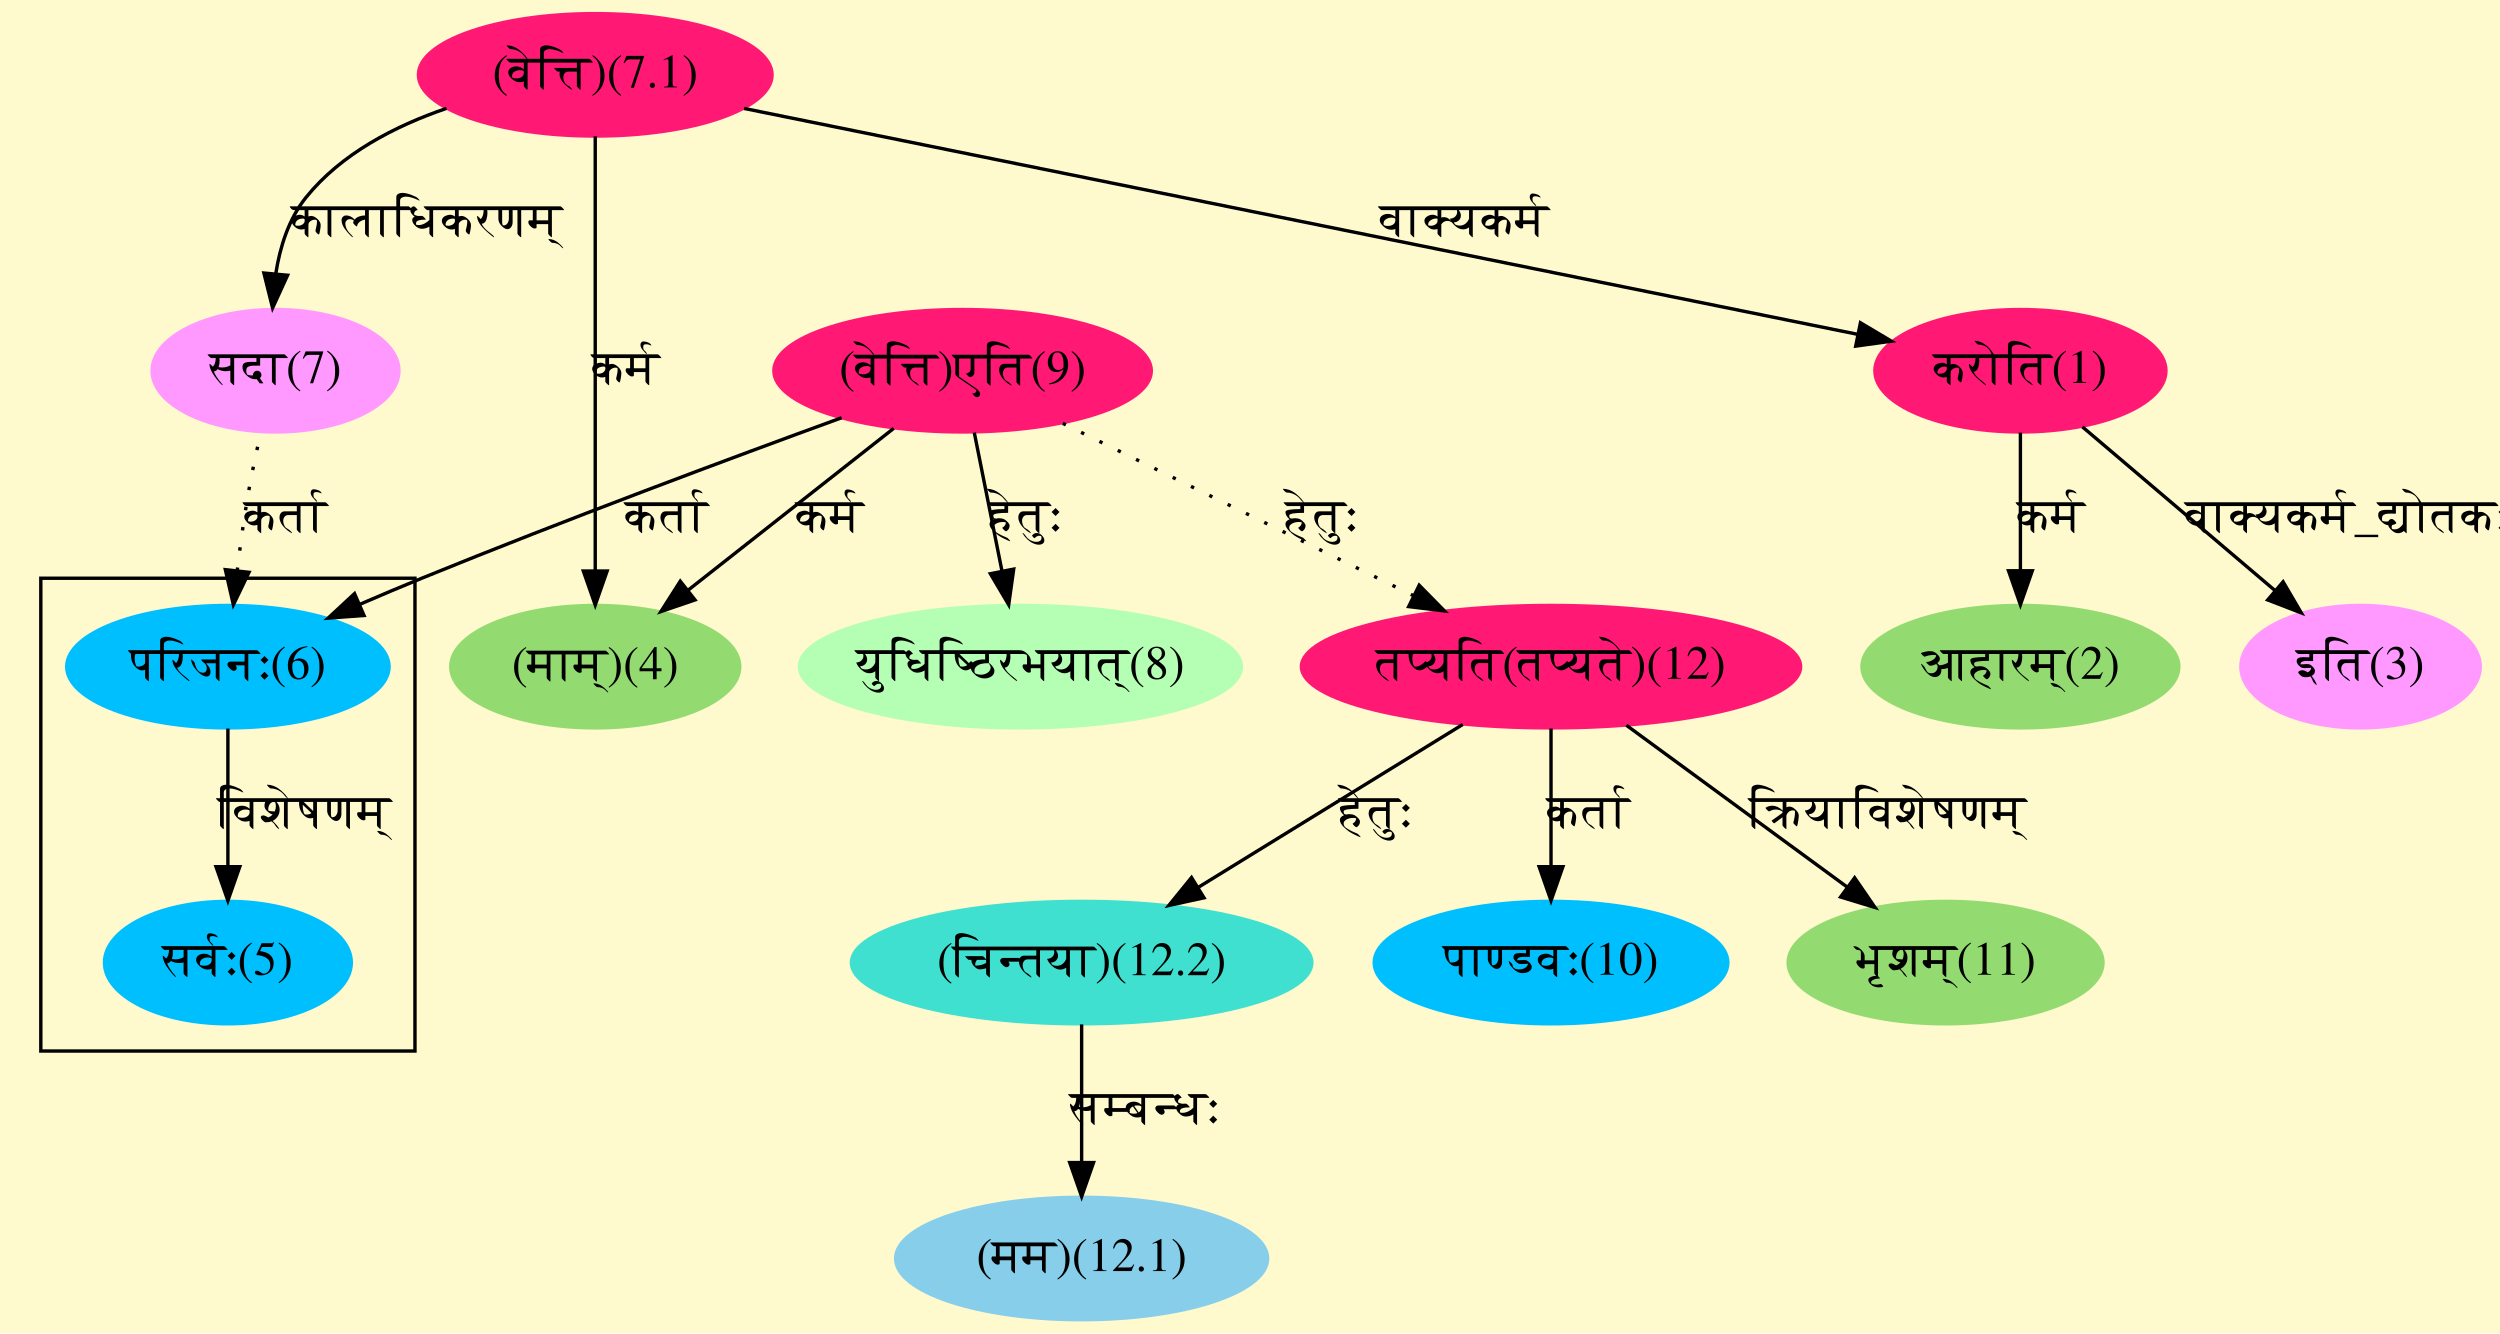
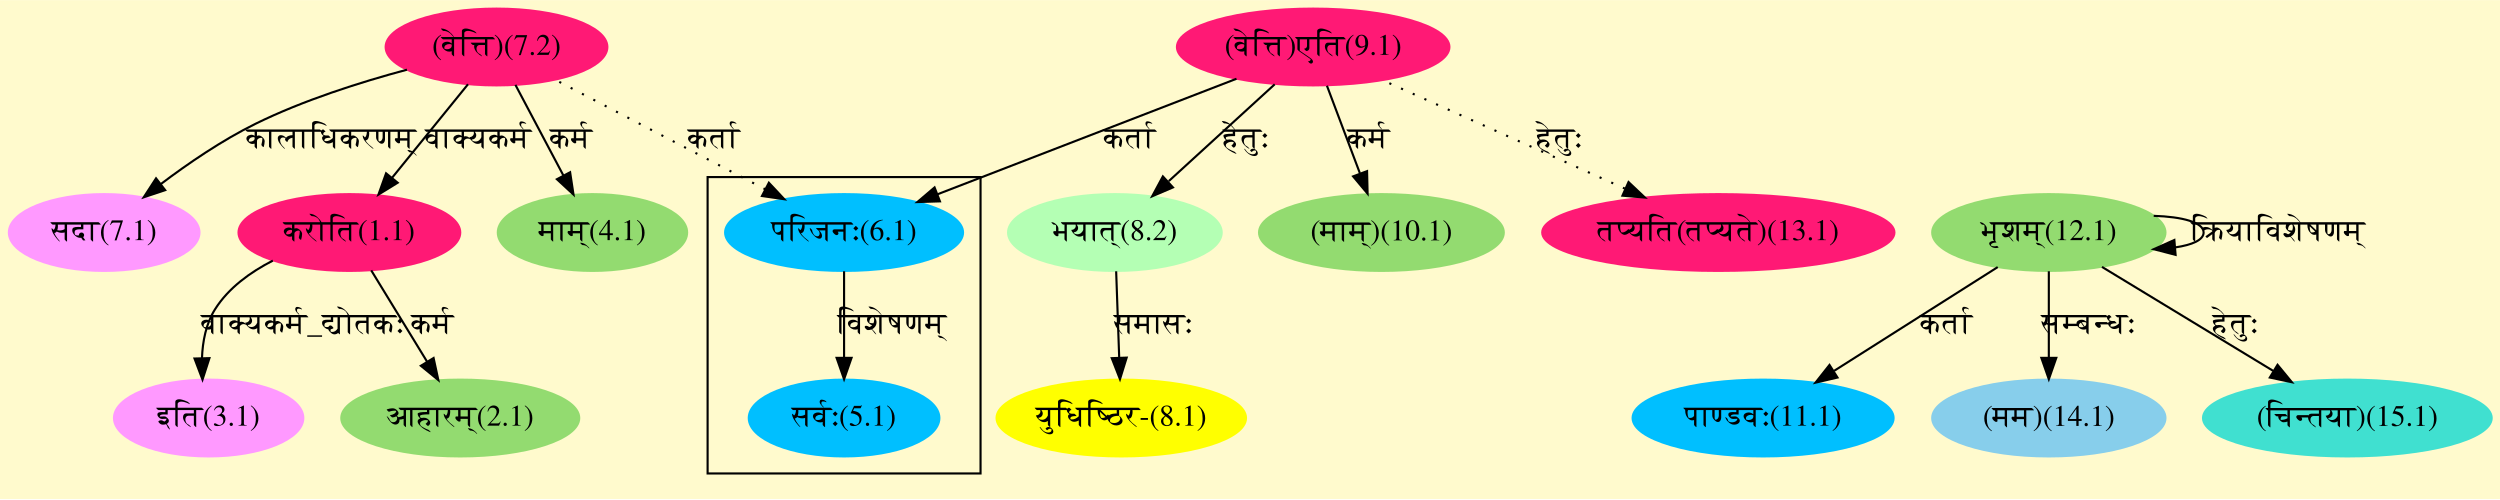
- <svg xmlns="http://www.w3.org/2000/svg" width="735pt" height="392pt" viewBox="0.00 0.00 735.00 392.00">
-   <g id="graph0" class="graph" transform="scale(1 1) rotate(0) translate(4 388)">
-     <polygon fill="#fffacd" stroke="transparent" points="-4,4 -4,-388 731,-388 731,4 -4,4" />
+ <svg xmlns="http://www.w3.org/2000/svg" width="1172pt" height="234pt" viewBox="0.00 0.00 1172.44 234.00">
+   <g id="graph0" class="graph" transform="scale(1 1) rotate(0) translate(4 230)">
+     <polygon fill="#fffacd" stroke="transparent" points="-4,4 -4,-230 1168.44,-230 1168.44,4 -4,4" />
    <g id="clust1" class="cluster">
-       <polygon fill="#fffacd" stroke="black" points="8,-79 8,-218 118,-218 118,-79 8,-79" />
+       <polygon fill="#fffacd" stroke="black" points="327.85,-8 327.85,-147 455.85,-147 455.85,-8 327.85,-8" />
    </g>
    <g id="node1" class="node">
-       <ellipse fill="#00bfff" stroke="#00bfff" cx="63" cy="-105" rx="36.29" ry="18" />
-       <text text-anchor="middle" x="63" y="-101.3" font-family="Times,serif" font-size="14.00">सर्वः(5)</text>
+       <ellipse fill="#00bfff" stroke="#00bfff" cx="391.85" cy="-34" rx="44.69" ry="18" />
+       <text text-anchor="middle" x="391.85" y="-30.3" font-family="Times,serif" font-size="14.00">सर्वः(5.1)</text>
    </g>
    <g id="node2" class="node">
-       <ellipse fill="#00bfff" stroke="#00bfff" cx="63" cy="-192" rx="47.39" ry="18" />
-       <text text-anchor="middle" x="63" y="-188.3" font-family="Times,serif" font-size="14.00">परिजनः(6)</text>
+       <ellipse fill="#00bfff" stroke="#00bfff" cx="391.85" cy="-121" rx="55.79" ry="18" />
+       <text text-anchor="middle" x="391.85" y="-117.3" font-family="Times,serif" font-size="14.00">परिजनः(6.1)</text>
    </g>
    <g id="edge5" class="edge">
-       <path fill="none" stroke="black" d="M63,-133.27C63,-146.58 63,-162.19 63,-173.82" />
-       <polygon fill="black" stroke="black" points="66.5,-133.2 63,-123.2 59.5,-133.2 66.5,-133.2" />
-       <text text-anchor="middle" x="85.5" y="-144.8" font-family="Times,serif" font-size="14.00">विशेषणम्</text>
+       <path fill="none" stroke="black" d="M391.85,-62.27C391.85,-75.58 391.85,-91.19 391.85,-102.82" />
+       <polygon fill="black" stroke="black" points="395.35,-62.2 391.85,-52.2 388.35,-62.2 395.35,-62.2" />
+       <text text-anchor="middle" x="414.35" y="-73.8" font-family="Times,serif" font-size="14.00">विशेषणम्</text>
+     </g>
+     <g id="node4" class="node">
+       <ellipse fill="#ff1975" stroke="#ff1975" cx="228.85" cy="-208" rx="51.99" ry="18" />
+       <text text-anchor="middle" x="228.85" y="-204.3" font-family="Times,serif" font-size="14.00">(वेत्ति)(7.2)</text>
+     </g>
+     <g id="edge7" class="edge">
+       <path fill="none" stroke="black" stroke-dasharray="1,5" d="M354.95,-141.24C325.06,-156.83 283.59,-178.45 256.5,-192.58" />
+       <polygon fill="black" stroke="black" points="356.58,-144.34 363.83,-136.61 353.34,-138.13 356.58,-144.34" />
+       <text text-anchor="middle" x="330.85" y="-160.8" font-family="Times,serif" font-size="14.00">कर्ता</text>
    </g>
    <g id="node8" class="node">
-       <ellipse fill="#ff1975" stroke="#ff1975" cx="279" cy="-279" rx="55.49" ry="18" />
-       <text text-anchor="middle" x="279" y="-275.3" font-family="Times,serif" font-size="14.00">(वेत्ति)एति(9)</text>
+       <ellipse fill="#ff1975" stroke="#ff1975" cx="611.85" cy="-208" rx="63.89" ry="18" />
+       <text text-anchor="middle" x="611.85" y="-204.3" font-family="Times,serif" font-size="14.00">(वेत्ति)एति(9.1)</text>
    </g>
    <g id="edge6" class="edge">
-       <path fill="none" stroke="black" d="M101.81,-210.34C107.87,-212.96 114.09,-215.59 120,-218 162.07,-235.15 211.07,-253.38 243.43,-265.18" />
-       <polygon fill="black" stroke="black" points="103.02,-207.06 92.46,-206.27 100.23,-213.48 103.02,-207.06" />
-       <text text-anchor="middle" x="192" y="-231.8" font-family="Times,serif" font-size="14.00">कर्ता</text>
+       <path fill="none" stroke="black" d="M435.71,-138.95C476.83,-154.83 537.55,-178.3 575.89,-193.11" />
+       <polygon fill="black" stroke="black" points="436.81,-135.62 426.22,-135.28 434.29,-142.15 436.81,-135.62" />
+       <text text-anchor="middle" x="525.85" y="-160.8" font-family="Times,serif" font-size="14.00">कर्ता</text>
+     </g>
+     <g id="node3" class="node">
+       <ellipse fill="#ff1975" stroke="#ff1975" cx="159.85" cy="-121" rx="51.99" ry="18" />
+       <text text-anchor="middle" x="159.85" y="-117.3" font-family="Times,serif" font-size="14.00">करोति(1.1)</text>
+     </g>
+     <g id="edge1" class="edge">
+       <path fill="none" stroke="black" d="M179.87,-146.67C191.32,-160.77 205.37,-178.08 215.48,-190.53" />
+       <polygon fill="black" stroke="black" points="182.5,-144.35 173.48,-138.79 177.06,-148.76 182.5,-144.35" />
+       <text text-anchor="middle" x="220.35" y="-160.8" font-family="Times,serif" font-size="14.00">वाक्यकर्म</text>
+     </g>
+     <g id="node5" class="node">
+       <ellipse fill="#93db70" stroke="#93db70" cx="211.85" cy="-34" rx="55.79" ry="18" />
+       <text text-anchor="middle" x="211.85" y="-30.3" font-family="Times,serif" font-size="14.00">आहारम्(2.1)</text>
+     </g>
+     <g id="edge2" class="edge">
+       <path fill="none" stroke="black" d="M196.31,-60.4C187.83,-74.26 177.57,-91.03 170.1,-103.24" />
+       <polygon fill="black" stroke="black" points="199.34,-62.15 201.57,-51.79 193.37,-58.5 199.34,-62.15" />
+       <text text-anchor="middle" x="198.85" y="-73.8" font-family="Times,serif" font-size="14.00">कर्म</text>
+     </g>
+     <g id="node6" class="node">
+       <ellipse fill="#ff99ff" stroke="#ff99ff" cx="93.85" cy="-34" rx="44.39" ry="18" />
+       <text text-anchor="middle" x="93.85" y="-30.3" font-family="Times,serif" font-size="14.00">इति(3.1)</text>
+     </g>
+     <g id="edge3" class="edge">
+       <path fill="none" stroke="black" d="M90.72,-61.99C91.01,-69.91 92.59,-78.25 96.85,-85 103.18,-95.06 113.49,-102.47 123.95,-107.82" />
+       <polygon fill="black" stroke="black" points="94.22,-62.08 90.97,-51.99 87.22,-61.9 94.22,-62.08" />
+       <text text-anchor="middle" x="137.85" y="-73.8" font-family="Times,serif" font-size="14.00">वाक्यकर्म_द्योतकः</text>
+     </g>
+     <g id="node7" class="node">
+       <ellipse fill="#93db70" stroke="#93db70" cx="273.85" cy="-121" rx="44.39" ry="18" />
+       <text text-anchor="middle" x="273.85" y="-117.3" font-family="Times,serif" font-size="14.00">माम्(4.1)</text>
+     </g>
+     <g id="edge4" class="edge">
+       <path fill="none" stroke="black" d="M260.19,-147.8C252.89,-161.58 244.12,-178.14 237.72,-190.24" />
+       <polygon fill="black" stroke="black" points="263.37,-149.27 264.96,-138.79 257.18,-145.99 263.37,-149.27" />
+       <text text-anchor="middle" x="263.85" y="-160.8" font-family="Times,serif" font-size="14.00">कर्म</text>
    </g>
    <g id="node9" class="node">
-       <ellipse fill="#ff99ff" stroke="#ff99ff" cx="77" cy="-279" rx="36.29" ry="18" />
-       <text text-anchor="middle" x="77" y="-275.3" font-family="Times,serif" font-size="14.00">सदा(7)</text>
+       <ellipse fill="#ff99ff" stroke="#ff99ff" cx="44.85" cy="-121" rx="44.69" ry="18" />
+       <text text-anchor="middle" x="44.85" y="-117.3" font-family="Times,serif" font-size="14.00">सदा(7.1)</text>
    </g>
-     <g id="edge7" class="edge">
-       <path fill="none" stroke="black" stroke-dasharray="1,5" d="M65.73,-220.16C66.62,-227.59 67.72,-235.62 69,-243 70.02,-248.9 71.41,-255.29 72.73,-260.98" />
-       <polygon fill="black" stroke="black" points="69.21,-219.74 64.61,-210.19 62.25,-220.52 69.21,-219.74" />
-       <text text-anchor="middle" x="80" y="-231.8" font-family="Times,serif" font-size="14.00">कर्ता</text>
+     <g id="edge8" class="edge">
+       <path fill="none" stroke="black" d="M71.35,-143.67C84.2,-153.36 100.2,-164.31 115.85,-172 138.33,-183.06 165.05,-191.52 186.86,-197.36" />
+       <polygon fill="black" stroke="black" points="73.46,-140.87 63.41,-137.53 69.18,-146.41 73.46,-140.87" />
+       <text text-anchor="middle" x="151.35" y="-160.8" font-family="Times,serif" font-size="14.00">कालाधिकरणम्</text>
    </g>
-     <g id="node3" class="node">
-       <ellipse fill="#ff1975" stroke="#ff1975" cx="590" cy="-279" rx="42.79" ry="18" />
-       <text text-anchor="middle" x="590" y="-275.3" font-family="Times,serif" font-size="14.00">करोति(1)</text>
+     <g id="node10" class="node">
+       <ellipse fill="#ffff00" stroke="#ffff00" cx="521.85" cy="-34" rx="58.49" ry="18" />
+       <text text-anchor="middle" x="521.85" y="-30.3" font-family="Times,serif" font-size="14.00">युधिष्ठिर-(8.1)</text>
    </g>
-     <g id="node4" class="node">
-       <ellipse fill="#ff1975" stroke="#ff1975" cx="171" cy="-366" rx="51.99" ry="18" />
-       <text text-anchor="middle" x="171" y="-362.3" font-family="Times,serif" font-size="14.00">(वेत्ति)(7.1)</text>
+     <g id="node11" class="node">
+       <ellipse fill="#b4ffb4" stroke="#b4ffb4" cx="518.85" cy="-121" rx="50.09" ry="18" />
+       <text text-anchor="middle" x="518.85" y="-117.3" font-family="Times,serif" font-size="14.00">भयात्(8.2)</text>
    </g>
-     <g id="edge1" class="edge">
-       <path fill="none" stroke="black" d="M542.27,-289.68C460.29,-306.31 293.91,-340.07 214.75,-356.12" />
-       <polygon fill="black" stroke="black" points="542.97,-293.11 552.08,-287.69 541.58,-286.25 542.97,-293.11" />
-       <text text-anchor="middle" x="426.5" y="-318.8" font-family="Times,serif" font-size="14.00">वाक्यकर्म</text>
-     </g>
-     <g id="node5" class="node">
-       <ellipse fill="#93db70" stroke="#93db70" cx="590" cy="-192" rx="46.59" ry="18" />
-       <text text-anchor="middle" x="590" y="-188.3" font-family="Times,serif" font-size="14.00">आहारम्(2)</text>
-     </g>
-     <g id="edge2" class="edge">
-       <path fill="none" stroke="black" d="M590,-220.27C590,-233.58 590,-249.19 590,-260.82" />
-       <polygon fill="black" stroke="black" points="593.5,-220.2 590,-210.2 586.5,-220.2 593.5,-220.2" />
-       <text text-anchor="middle" x="599" y="-231.8" font-family="Times,serif" font-size="14.00">कर्म</text>
-     </g>
-     <g id="node6" class="node">
-       <ellipse fill="#ff99ff" stroke="#ff99ff" cx="690" cy="-192" rx="35.19" ry="18" />
-       <text text-anchor="middle" x="690" y="-188.3" font-family="Times,serif" font-size="14.00">इति(3)</text>
-     </g>
-     <g id="edge3" class="edge">
-       <path fill="none" stroke="black" d="M664.92,-214.32C647.29,-229.3 624.11,-249 608.23,-262.5" />
-       <polygon fill="black" stroke="black" points="667.23,-216.95 672.58,-207.81 662.7,-211.62 667.23,-216.95" />
-       <text text-anchor="middle" x="686" y="-231.8" font-family="Times,serif" font-size="14.00">वाक्यकर्म_द्योतकः</text>
-     </g>
-     <g id="node7" class="node">
-       <ellipse fill="#93db70" stroke="#93db70" cx="171" cy="-192" rx="42.49" ry="18" />
-       <text text-anchor="middle" x="171" y="-188.3" font-family="Times,serif" font-size="14.00">(माम्)(4)</text>
-     </g>
-     <g id="edge4" class="edge">
-       <path fill="none" stroke="black" d="M171,-220.36C171,-256.24 171,-318.12 171,-347.95" />
-       <polygon fill="black" stroke="black" points="174.5,-220.12 171,-210.12 167.5,-220.12 174.5,-220.12" />
-       <text text-anchor="middle" x="180" y="-275.3" font-family="Times,serif" font-size="14.00">कर्म</text>
+     <g id="edge9" class="edge">
+       <path fill="none" stroke="black" d="M520.88,-62.27C520.41,-75.58 519.86,-91.19 519.45,-102.82" />
+       <polygon fill="black" stroke="black" points="524.38,-62.32 521.24,-52.2 517.39,-62.07 524.38,-62.32" />
+       <text text-anchor="middle" x="536.85" y="-73.8" font-family="Times,serif" font-size="14.00">समासः</text>
    </g>
    <g id="edge10" class="edge">
-       <path fill="none" stroke="black" d="M198.24,-214.44C217.05,-229.25 241.67,-248.62 258.76,-262.07" />
-       <polygon fill="black" stroke="black" points="200.33,-211.63 190.31,-208.2 196,-217.13 200.33,-211.63" />
-       <text text-anchor="middle" x="240" y="-231.8" font-family="Times,serif" font-size="14.00">कर्म</text>
-     </g>
-     <g id="edge8" class="edge">
-       <path fill="none" stroke="black" d="M77.08,-307.55C78.32,-315.49 80.92,-323.7 86,-330 96.32,-342.79 112.1,-350.95 127.27,-356.14" />
-       <polygon fill="black" stroke="black" points="80.55,-307.08 76.14,-297.45 73.58,-307.73 80.55,-307.08" />
-       <text text-anchor="middle" x="121.5" y="-318.8" font-family="Times,serif" font-size="14.00">कालाधिकरणम्</text>
-     </g>
-     <g id="node10" class="node">
-       <ellipse fill="#b4ffb4" stroke="#b4ffb4" cx="296" cy="-192" rx="64.99" ry="18" />
-       <text text-anchor="middle" x="296" y="-188.3" font-family="Times,serif" font-size="14.00">युधिष्ठिरभयात्(8)</text>
-     </g>
-     <g id="edge9" class="edge">
-       <path fill="none" stroke="black" d="M290.55,-220.27C287.88,-233.58 284.76,-249.19 282.44,-260.82" />
-       <polygon fill="black" stroke="black" points="294.03,-220.69 292.56,-210.2 287.17,-219.32 294.03,-220.69" />
-       <text text-anchor="middle" x="297.5" y="-231.8" font-family="Times,serif" font-size="14.00">हेतुः</text>
-     </g>
-     <g id="node11" class="node">
-       <ellipse fill="#00bfff" stroke="#00bfff" cx="452" cy="-105" rx="51.99" ry="18" />
-       <text text-anchor="middle" x="452" y="-101.3" font-family="Times,serif" font-size="14.00">पाण्डवः(10)</text>
+       <path fill="none" stroke="black" d="M544.13,-145.11C559.84,-159.47 579.67,-177.59 593.8,-190.5" />
+       <polygon fill="black" stroke="black" points="546.08,-142.15 536.34,-137.99 541.36,-147.32 546.08,-142.15" />
+       <text text-anchor="middle" x="580.35" y="-160.8" font-family="Times,serif" font-size="14.00">हेतुः</text>
    </g>
    <g id="node12" class="node">
-       <ellipse fill="#ff1975" stroke="#ff1975" cx="452" cy="-192" rx="73.39" ry="18" />
-       <text text-anchor="middle" x="452" y="-188.3" font-family="Times,serif" font-size="14.00">तप्यति(तप्यते)(12)</text>
+       <ellipse fill="#93db70" stroke="#93db70" cx="643.85" cy="-121" rx="57.39" ry="18" />
+       <text text-anchor="middle" x="643.85" y="-117.3" font-family="Times,serif" font-size="14.00">(माम्)(10.1)</text>
    </g>
    <g id="edge11" class="edge">
-       <path fill="none" stroke="black" d="M452,-133.27C452,-146.58 452,-162.19 452,-173.82" />
-       <polygon fill="black" stroke="black" points="455.5,-133.2 452,-123.2 448.5,-133.2 455.5,-133.2" />
-       <text text-anchor="middle" x="463" y="-144.8" font-family="Times,serif" font-size="14.00">कर्ता</text>
+       <path fill="none" stroke="black" d="M633.73,-148.87C628.69,-162.27 622.73,-178.08 618.31,-189.82" />
+       <polygon fill="black" stroke="black" points="637.12,-149.79 637.37,-139.2 630.57,-147.33 637.12,-149.79" />
+       <text text-anchor="middle" x="637.85" y="-160.8" font-family="Times,serif" font-size="14.00">कर्म</text>
+     </g>
+     <g id="node13" class="node">
+       <ellipse fill="#00bfff" stroke="#00bfff" cx="822.85" cy="-34" rx="61.19" ry="18" />
+       <text text-anchor="middle" x="822.85" y="-30.3" font-family="Times,serif" font-size="14.00">पाण्डवः(11.1)</text>
+     </g>
+     <g id="node14" class="node">
+       <ellipse fill="#93db70" stroke="#93db70" cx="956.85" cy="-121" rx="54.69" ry="18" />
+       <text text-anchor="middle" x="956.85" y="-117.3" font-family="Times,serif" font-size="14.00">भृशम्(12.1)</text>
+     </g>
+     <g id="edge12" class="edge">
+       <path fill="none" stroke="black" d="M856.14,-56.12C879.97,-71.24 911.49,-91.23 932.88,-104.79" />
+       <polygon fill="black" stroke="black" points="857.74,-52.99 847.42,-50.59 853.99,-58.9 857.74,-52.99" />
+       <text text-anchor="middle" x="908.85" y="-73.8" font-family="Times,serif" font-size="14.00">कर्ता</text>
    </g>
    <g id="edge13" class="edge">
-       <path fill="none" stroke="black" stroke-dasharray="1,5" d="M411.67,-212.81C380.04,-228.35 336.77,-249.62 308.37,-263.57" />
-       <polygon fill="black" stroke="black" points="413.24,-215.94 420.67,-208.39 410.15,-209.66 413.24,-215.94" />
-       <text text-anchor="middle" x="384.5" y="-231.8" font-family="Times,serif" font-size="14.00">हेतुः</text>
-     </g>
-     <g id="node13" class="node">
-       <ellipse fill="#93db70" stroke="#93db70" cx="568" cy="-105" rx="46.29" ry="18" />
-       <text text-anchor="middle" x="568" y="-101.3" font-family="Times,serif" font-size="14.00">भृशम्(11)</text>
-     </g>
-     <g id="edge12" class="edge">
-       <path fill="none" stroke="black" d="M539.07,-127.2C518.97,-141.93 492.57,-161.27 474.14,-174.78" />
-       <polygon fill="black" stroke="black" points="541.26,-129.93 547.26,-121.2 537.13,-124.28 541.26,-129.93" />
-       <text text-anchor="middle" x="551" y="-144.8" font-family="Times,serif" font-size="14.00">क्रियाविशेषणम्</text>
-     </g>
-     <g id="node14" class="node">
-       <ellipse fill="#87ceeb" stroke="#87ceeb" cx="314" cy="-18" rx="54.69" ry="18" />
-       <text text-anchor="middle" x="314" y="-14.3" font-family="Times,serif" font-size="14.00">(मम)(12.1)</text>
+       <path fill="none" stroke="black" d="M1016.09,-114.01C1024.1,-115.18 1029.44,-117.51 1029.44,-121 1029.44,-125.8 1019.33,-128.4 1006.04,-128.82" />
+       <polygon fill="black" stroke="black" points="1016.3,-110.52 1006.04,-113.18 1015.72,-117.5 1016.3,-110.52" />
+       <text text-anchor="middle" x="1064.44" y="-117.3" font-family="Times,serif" font-size="14.00">क्रियाविशेषणम्</text>
    </g>
    <g id="node15" class="node">
-       <ellipse fill="#40e0d0" stroke="#40e0d0" cx="314" cy="-105" rx="67.69" ry="18" />
-       <text text-anchor="middle" x="314" y="-101.3" font-family="Times,serif" font-size="14.00">(चिन्तया)(12.2)</text>
+       <ellipse fill="#ff1975" stroke="#ff1975" cx="801.85" cy="-121" rx="82.59" ry="18" />
+       <text text-anchor="middle" x="801.85" y="-117.3" font-family="Times,serif" font-size="14.00">तप्यति(तप्यते)(13.1)</text>
    </g>
    <g id="edge14" class="edge">
-       <path fill="none" stroke="black" d="M314,-46.27C314,-59.58 314,-75.19 314,-86.82" />
-       <polygon fill="black" stroke="black" points="317.5,-46.2 314,-36.2 310.5,-46.2 317.5,-46.2" />
-       <text text-anchor="middle" x="332.5" y="-57.8" font-family="Times,serif" font-size="14.00">सम्बन्धः</text>
+       <path fill="none" stroke="black" stroke-dasharray="1,5" d="M758.03,-141.6C723.37,-157.11 675.75,-178.41 644.41,-192.43" />
+       <polygon fill="black" stroke="black" points="759.74,-144.67 767.44,-137.39 756.88,-138.28 759.74,-144.67" />
+       <text text-anchor="middle" x="727.35" y="-160.8" font-family="Times,serif" font-size="14.00">हेतुः</text>
+     </g>
+     <g id="node16" class="node">
+       <ellipse fill="#87ceeb" stroke="#87ceeb" cx="956.85" cy="-34" rx="54.69" ry="18" />
+       <text text-anchor="middle" x="956.85" y="-30.3" font-family="Times,serif" font-size="14.00">(मम)(14.1)</text>
    </g>
    <g id="edge15" class="edge">
-       <path fill="none" stroke="black" d="M348.45,-127.22C372.5,-142.03 404.1,-161.49 426.04,-175.01" />
-       <polygon fill="black" stroke="black" points="349.98,-124.05 339.63,-121.79 346.31,-130.01 349.98,-124.05" />
-       <text text-anchor="middle" x="400.5" y="-144.8" font-family="Times,serif" font-size="14.00">हेतुः</text>
+       <path fill="none" stroke="black" d="M956.85,-62.27C956.85,-75.58 956.85,-91.19 956.85,-102.82" />
+       <polygon fill="black" stroke="black" points="960.35,-62.2 956.85,-52.2 953.35,-62.2 960.35,-62.2" />
+       <text text-anchor="middle" x="975.35" y="-73.8" font-family="Times,serif" font-size="14.00">सम्बन्धः</text>
+     </g>
+     <g id="node17" class="node">
+       <ellipse fill="#40e0d0" stroke="#40e0d0" cx="1096.85" cy="-34" rx="67.69" ry="18" />
+       <text text-anchor="middle" x="1096.85" y="-30.3" font-family="Times,serif" font-size="14.00">(चिन्तया)(15.1)</text>
+     </g>
+     <g id="edge16" class="edge">
+       <path fill="none" stroke="black" d="M1062.05,-56.12C1037.11,-71.27 1004.11,-91.3 981.77,-104.87" />
+       <polygon fill="black" stroke="black" points="1064.11,-58.97 1070.84,-50.79 1060.48,-52.99 1064.11,-58.97" />
+       <text text-anchor="middle" x="1044.35" y="-73.8" font-family="Times,serif" font-size="14.00">हेतुः</text>
    </g>
  </g>
</svg>
